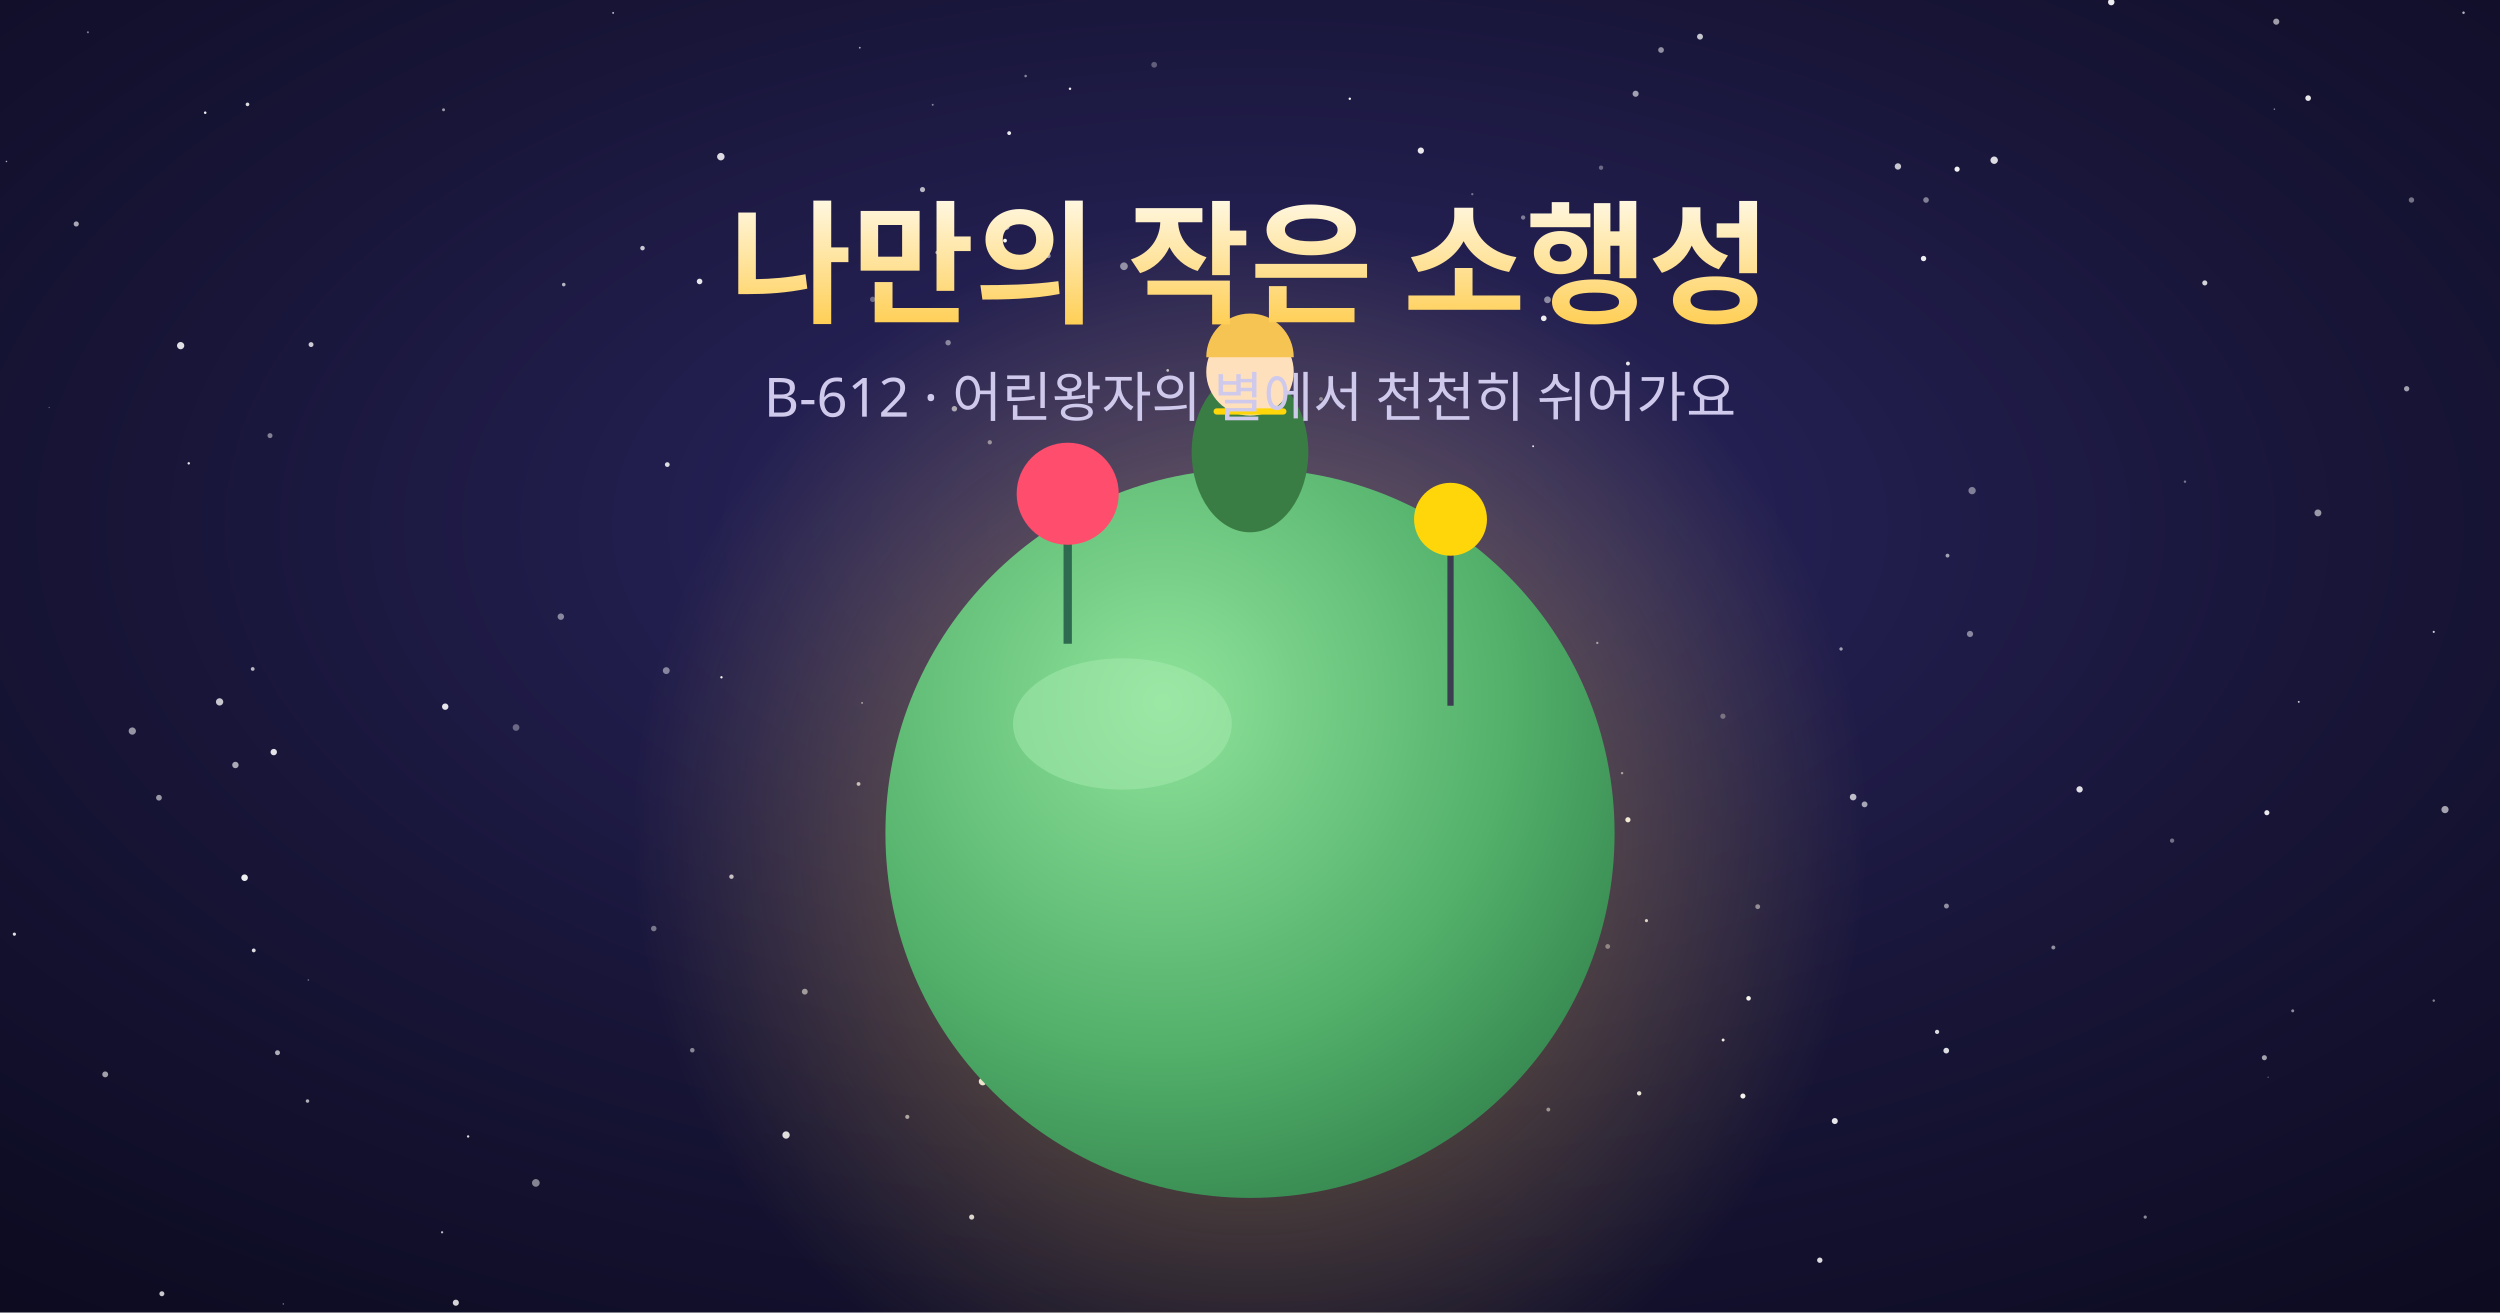
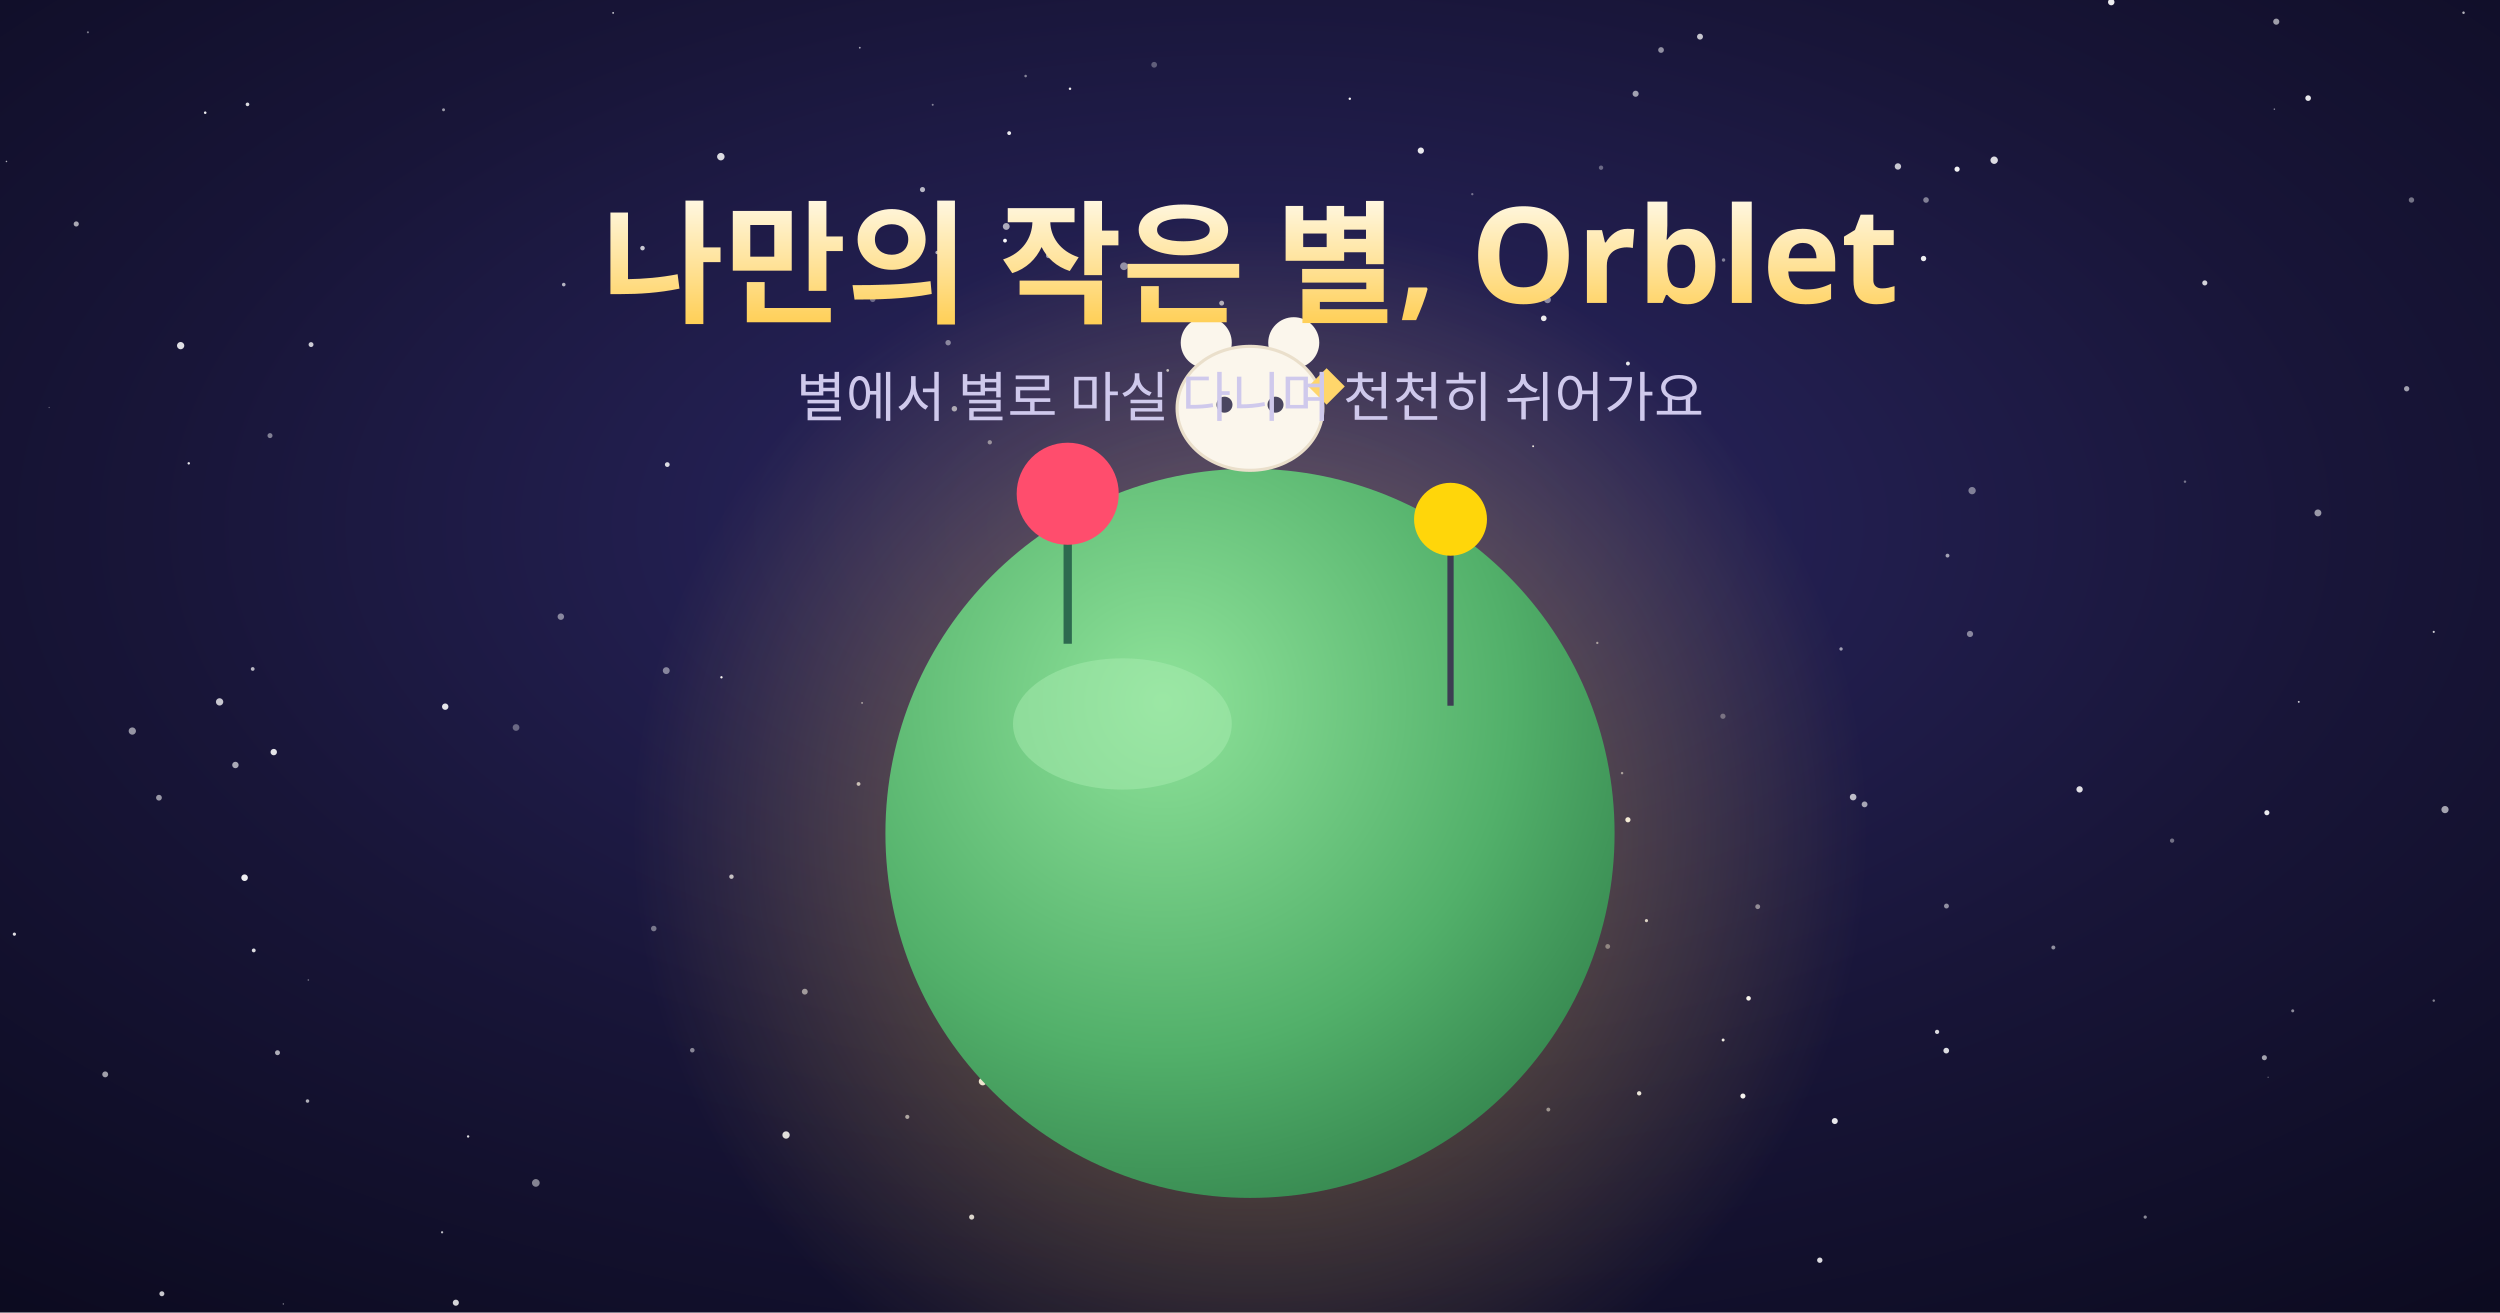
<svg xmlns="http://www.w3.org/2000/svg" width="1200" height="630" viewBox="0 0 1200 630">
  <defs>
    <radialGradient id="sky" cx="50%" cy="40%" r="80%">
      <stop offset="0%" stop-color="#2c2866" />
      <stop offset="55%" stop-color="#181538" />
      <stop offset="100%" stop-color="#0b0a1e" />
    </radialGradient>
    <radialGradient id="planet" cx="38%" cy="32%" r="80%">
      <stop offset="0%" stop-color="#8fe39a" />
      <stop offset="60%" stop-color="#52b06a" />
      <stop offset="100%" stop-color="#2f7d49" />
    </radialGradient>
    <radialGradient id="glow" cx="50%" cy="50%" r="50%">
      <stop offset="0%" stop-color="#ffcf56" stop-opacity="0.5" />
      <stop offset="100%" stop-color="#ffcf56" stop-opacity="0" />
    </radialGradient>
    <linearGradient id="title" x1="0" y1="0" x2="0" y2="1">
      <stop offset="0%" stop-color="#fff7e0" />
      <stop offset="100%" stop-color="#ffcf56" />
    </linearGradient>
  </defs>
  <rect width="1200" height="630" fill="url(#sky)" />
  <circle cx="518.7" cy="281.6" r="0.75" fill="#fff" opacity="0.57" />
  <circle cx="572.1" cy="562.0" r="1.69" fill="#fff" opacity="0.54" />
  <circle cx="531.4" cy="489.1" r="0.60" fill="#fff" opacity="0.54" />
  <circle cx="735.9" cy="214.2" r="0.46" fill="#fff" opacity="0.94" />
  <circle cx="247.7" cy="349.2" r="1.62" fill="#fff" opacity="0.34" />
  <circle cx="586.4" cy="145.5" r="1.18" fill="#fff" opacity="0.63" />
  <circle cx="117.4" cy="421.3" r="1.59" fill="#fff" opacity="0.93" />
  <circle cx="778.6" cy="371.1" r="0.59" fill="#fff" opacity="0.53" />
  <circle cx="458.1" cy="196.2" r="1.32" fill="#fff" opacity="0.60" />
  <circle cx="466.4" cy="584.2" r="1.23" fill="#fff" opacity="0.83" />
  <circle cx="377.3" cy="544.8" r="1.77" fill="#fff" opacity="0.86" />
  <circle cx="768.5" cy="80.5" r="1.05" fill="#fff" opacity="0.34" />
  <circle cx="121.8" cy="456.2" r="0.93" fill="#fff" opacity="0.85" />
  <circle cx="335.8" cy="135.1" r="1.35" fill="#fff" opacity="0.89" />
  <circle cx="42.2" cy="15.5" r="0.49" fill="#fff" opacity="0.45" />
  <circle cx="722.4" cy="473.7" r="0.74" fill="#fff" opacity="0.98" />
  <circle cx="257.2" cy="567.8" r="1.85" fill="#fff" opacity="0.48" />
  <circle cx="294.3" cy="6.2" r="0.44" fill="#fff" opacity="0.83" />
  <circle cx="985.6" cy="454.8" r="0.96" fill="#fff" opacity="0.52" />
  <circle cx="269.2" cy="296.0" r="1.56" fill="#fff" opacity="0.47" />
  <circle cx="454.8" cy="102.0" r="1.19" fill="#fff" opacity="0.58" />
  <circle cx="63.5" cy="350.9" r="1.75" fill="#fff" opacity="0.55" />
  <circle cx="498.4" cy="461.9" r="0.84" fill="#fff" opacity="0.44" />
  <circle cx="836.6" cy="526.1" r="1.22" fill="#fff" opacity="0.96" />
  <circle cx="554.0" cy="31.1" r="1.39" fill="#fff" opacity="0.30" />
  <circle cx="816.0" cy="17.6" r="1.43" fill="#fff" opacity="0.75" />
  <circle cx="319.8" cy="321.9" r="1.66" fill="#fff" opacity="0.46" />
  <circle cx="710.7" cy="280.9" r="1.05" fill="#fff" opacity="0.74" />
  <circle cx="1092.6" cy="10.4" r="1.48" fill="#fff" opacity="0.59" />
  <circle cx="889.5" cy="382.6" r="1.59" fill="#fff" opacity="0.71" />
  <circle cx="786.8" cy="524.8" r="1.05" fill="#fff" opacity="0.90" />
  <circle cx="492.3" cy="36.5" r="0.62" fill="#fff" opacity="0.47" />
  <circle cx="785.1" cy="45.0" r="1.47" fill="#fff" opacity="0.59" />
  <circle cx="1155.2" cy="186.6" r="1.28" fill="#fff" opacity="0.60" />
  <circle cx="129.6" cy="209.1" r="1.21" fill="#fff" opacity="0.45" />
  <circle cx="513.6" cy="42.6" r="0.60" fill="#fff" opacity="0.91" />
  <circle cx="1173.6" cy="388.6" r="1.74" fill="#fff" opacity="0.61" />
  <circle cx="634.1" cy="191.5" r="0.93" fill="#fff" opacity="0.40" />
  <circle cx="351.1" cy="420.8" r="1.07" fill="#fff" opacity="0.73" />
  <circle cx="50.5" cy="515.7" r="1.42" fill="#fff" opacity="0.60" />
  <circle cx="998.2" cy="378.9" r="1.53" fill="#fff" opacity="0.86" />
  <circle cx="320.3" cy="223.0" r="1.15" fill="#fff" opacity="0.84" />
  <circle cx="1058.3" cy="135.8" r="1.23" fill="#fff" opacity="0.81" />
  <circle cx="790.3" cy="441.9" r="0.77" fill="#fff" opacity="0.81" />
  <circle cx="923.3" cy="124.1" r="1.29" fill="#fff" opacity="0.92" />
  <circle cx="839.3" cy="479.2" r="1.10" fill="#fff" opacity="0.97" />
  <circle cx="682.0" cy="72.3" r="1.51" fill="#fff" opacity="0.90" />
  <circle cx="212.2" cy="591.5" r="0.54" fill="#fff" opacity="0.73" />
  <circle cx="680.5" cy="530.1" r="1.21" fill="#fff" opacity="0.70" />
  <circle cx="147.6" cy="528.5" r="0.85" fill="#fff" opacity="0.66" />
  <circle cx="1086.9" cy="507.7" r="1.22" fill="#fff" opacity="0.61" />
  <circle cx="653.5" cy="407.5" r="0.52" fill="#fff" opacity="0.68" />
  <circle cx="934.2" cy="504.3" r="1.37" fill="#fff" opacity="0.85" />
  <circle cx="731.1" cy="104.4" r="1.04" fill="#fff" opacity="0.42" />
  <circle cx="519.9" cy="256.7" r="0.67" fill="#fff" opacity="0.87" />
  <circle cx="750.5" cy="357.6" r="0.68" fill="#fff" opacity="0.38" />
  <circle cx="1088.1" cy="390.1" r="1.23" fill="#fff" opacity="0.91" />
  <circle cx="570.7" cy="248.4" r="0.80" fill="#fff" opacity="0.36" />
  <circle cx="1042.6" cy="403.5" r="1.04" fill="#fff" opacity="0.39" />
  <circle cx="23.6" cy="195.6" r="0.32" fill="#fff" opacity="0.35" />
  <circle cx="503.2" cy="122.8" r="1.12" fill="#fff" opacity="0.55" />
  <circle cx="447.7" cy="50.3" r="0.48" fill="#fff" opacity="0.46" />
  <circle cx="77.7" cy="621.0" r="1.20" fill="#fff" opacity="0.77" />
  <circle cx="524.9" cy="479.8" r="1.27" fill="#fff" opacity="0.60" />
  <circle cx="346.0" cy="75.2" r="1.79" fill="#fff" opacity="0.84" />
  <circle cx="121.3" cy="321.1" r="0.91" fill="#fff" opacity="0.69" />
  <circle cx="843.7" cy="435.2" r="1.17" fill="#fff" opacity="0.48" />
  <circle cx="939.4" cy="81.2" r="1.25" fill="#fff" opacity="0.94" />
  <circle cx="471.7" cy="519.1" r="1.88" fill="#fff" opacity="0.91" />
  <circle cx="797.3" cy="24.0" r="1.38" fill="#fff" opacity="0.52" />
  <circle cx="895.0" cy="386.1" r="1.40" fill="#fff" opacity="0.61" />
  <circle cx="934.8" cy="266.7" r="0.93" fill="#fff" opacity="0.59" />
  <circle cx="3.1" cy="77.5" r="0.38" fill="#fff" opacity="0.66" />
  <circle cx="133.2" cy="505.3" r="1.19" fill="#fff" opacity="0.66" />
  <circle cx="924.5" cy="96.0" r="1.35" fill="#fff" opacity="0.45" />
  <circle cx="346.3" cy="325.1" r="0.56" fill="#fff" opacity="0.99" />
  <circle cx="728.9" cy="309.0" r="0.99" fill="#fff" opacity="0.45" />
  <circle cx="412.7" cy="22.9" r="0.45" fill="#fff" opacity="0.63" />
  <circle cx="663.2" cy="460.4" r="0.56" fill="#fff" opacity="0.51" />
  <circle cx="483.0" cy="108.7" r="1.65" fill="#fff" opacity="0.64" />
  <circle cx="631.1" cy="269.7" r="0.71" fill="#fff" opacity="0.72" />
  <circle cx="771.7" cy="454.3" r="1.16" fill="#fff" opacity="0.40" />
  <circle cx="224.7" cy="545.5" r="0.58" fill="#fff" opacity="0.85" />
  <circle cx="118.8" cy="50.1" r="0.88" fill="#fff" opacity="0.84" />
  <circle cx="742.8" cy="143.9" r="1.64" fill="#fff" opacity="0.48" />
  <circle cx="449.8" cy="121.2" r="0.82" fill="#fff" opacity="0.64" />
  <circle cx="647.9" cy="47.4" r="0.58" fill="#fff" opacity="0.95" />
  <circle cx="827.3" cy="124.8" r="0.83" fill="#fff" opacity="0.44" />
  <circle cx="86.7" cy="165.9" r="1.75" fill="#fff" opacity="0.86" />
  <circle cx="1088.7" cy="517.1" r="0.35" fill="#fff" opacity="0.33" />
  <circle cx="468.2" cy="477.0" r="1.71" fill="#fff" opacity="0.77" />
  <circle cx="148.0" cy="470.4" r="0.40" fill="#fff" opacity="0.40" />
  <circle cx="683.4" cy="374.1" r="0.58" fill="#fff" opacity="0.97" />
  <circle cx="1029.7" cy="584.2" r="0.78" fill="#fff" opacity="0.51" />
  <circle cx="1168.2" cy="480.3" r="0.59" fill="#fff" opacity="0.47" />
  <circle cx="549.3" cy="499.6" r="1.06" fill="#fff" opacity="0.69" />
  <circle cx="641.6" cy="299.1" r="0.67" fill="#fff" opacity="0.61" />
  <circle cx="827.0" cy="343.8" r="1.26" fill="#fff" opacity="0.33" />
  <circle cx="1112.6" cy="246.2" r="1.67" fill="#fff" opacity="0.56" />
  <circle cx="1103.4" cy="336.9" r="0.46" fill="#fff" opacity="0.78" />
  <circle cx="136.0" cy="625.9" r="0.34" fill="#fff" opacity="0.53" />
  <circle cx="694.7" cy="346.8" r="1.22" fill="#fff" opacity="0.54" />
  <circle cx="946.6" cy="235.5" r="1.76" fill="#fff" opacity="0.44" />
  <circle cx="567.2" cy="400.3" r="1.57" fill="#fff" opacity="0.98" />
  <circle cx="213.7" cy="339.2" r="1.54" fill="#fff" opacity="0.89" />
  <circle cx="633.3" cy="425.3" r="0.96" fill="#fff" opacity="0.43" />
  <circle cx="313.8" cy="445.7" r="1.33" fill="#fff" opacity="0.41" />
  <circle cx="560.5" cy="177.8" r="0.67" fill="#fff" opacity="0.70" />
  <circle cx="36.6" cy="107.5" r="1.24" fill="#fff" opacity="0.63" />
  <circle cx="149.3" cy="165.4" r="1.18" fill="#fff" opacity="0.78" />
  <circle cx="1100.5" cy="485.2" r="0.73" fill="#fff" opacity="0.51" />
  <circle cx="880.7" cy="538.1" r="1.45" fill="#fff" opacity="0.90" />
  <circle cx="212.9" cy="52.7" r="0.71" fill="#fff" opacity="0.57" />
  <circle cx="883.7" cy="311.5" r="0.81" fill="#fff" opacity="0.58" />
  <circle cx="957.2" cy="76.9" r="1.78" fill="#fff" opacity="0.85" />
  <circle cx="683.2" cy="436.8" r="1.79" fill="#fff" opacity="0.42" />
  <circle cx="911.0" cy="79.9" r="1.54" fill="#fff" opacity="0.76" />
  <circle cx="522.4" cy="449.5" r="1.63" fill="#fff" opacity="0.84" />
  <circle cx="90.6" cy="222.4" r="0.59" fill="#fff" opacity="0.88" />
  <circle cx="455.1" cy="164.5" r="1.31" fill="#fff" opacity="0.45" />
  <circle cx="484.4" cy="63.9" r="0.93" fill="#fff" opacity="0.91" />
  <circle cx="308.4" cy="119.1" r="1.09" fill="#fff" opacity="0.76" />
  <circle cx="873.5" cy="604.9" r="1.29" fill="#fff" opacity="0.85" />
  <circle cx="766.7" cy="308.6" r="0.56" fill="#fff" opacity="0.53" />
  <circle cx="270.6" cy="136.6" r="0.87" fill="#fff" opacity="0.67" />
  <circle cx="539.5" cy="127.8" r="1.85" fill="#fff" opacity="0.50" />
  <circle cx="98.5" cy="54.1" r="0.62" fill="#fff" opacity="0.92" />
  <circle cx="482.4" cy="115.5" r="0.92" fill="#fff" opacity="0.98" />
  <circle cx="743.2" cy="532.6" r="0.94" fill="#fff" opacity="0.50" />
  <circle cx="523.0" cy="298.4" r="0.50" fill="#fff" opacity="0.55" />
  <circle cx="105.4" cy="336.9" r="1.76" fill="#fff" opacity="0.76" />
  <circle cx="1168.2" cy="303.3" r="0.51" fill="#fff" opacity="0.80" />
  <circle cx="442.8" cy="91.0" r="1.24" fill="#fff" opacity="0.68" />
  <circle cx="475.1" cy="212.3" r="1.04" fill="#fff" opacity="0.47" />
  <circle cx="131.4" cy="361.0" r="1.54" fill="#fff" opacity="0.88" />
  <circle cx="945.6" cy="304.3" r="1.49" fill="#fff" opacity="0.48" />
  <circle cx="1182.5" cy="6.1" r="0.61" fill="#fff" opacity="0.69" />
  <circle cx="412.1" cy="376.3" r="0.92" fill="#fff" opacity="0.71" />
  <circle cx="934.3" cy="434.9" r="1.18" fill="#fff" opacity="0.52" />
  <circle cx="218.8" cy="625.3" r="1.47" fill="#fff" opacity="0.82" />
  <circle cx="418.9" cy="143.7" r="1.31" fill="#fff" opacity="0.33" />
  <circle cx="1157.5" cy="96.0" r="1.30" fill="#fff" opacity="0.41" />
  <circle cx="113.0" cy="367.2" r="1.55" fill="#fff" opacity="0.63" />
  <circle cx="781.4" cy="174.5" r="0.95" fill="#fff" opacity="0.90" />
  <circle cx="76.3" cy="382.9" r="1.39" fill="#fff" opacity="0.56" />
  <circle cx="827.1" cy="499.2" r="0.71" fill="#fff" opacity="0.92" />
  <circle cx="1013.4" cy="1.0" r="1.56" fill="#fff" opacity="0.92" />
  <circle cx="6.9" cy="448.4" r="0.78" fill="#fff" opacity="0.86" />
  <circle cx="1107.9" cy="47.1" r="1.36" fill="#fff" opacity="0.90" />
  <circle cx="741.0" cy="152.8" r="1.36" fill="#fff" opacity="0.92" />
  <circle cx="929.8" cy="495.3" r="1.02" fill="#fff" opacity="0.84" />
  <circle cx="781.4" cy="393.5" r="1.25" fill="#fff" opacity="0.94" />
  <circle cx="332.3" cy="504.1" r="1.10" fill="#fff" opacity="0.48" />
  <circle cx="611.6" cy="338.3" r="1.48" fill="#fff" opacity="0.75" />
  <circle cx="1091.7" cy="52.4" r="0.38" fill="#fff" opacity="0.52" />
  <circle cx="435.5" cy="536.1" r="1.00" fill="#fff" opacity="0.60" />
  <circle cx="706.7" cy="93.2" r="0.55" fill="#fff" opacity="0.38" />
  <circle cx="1048.8" cy="231.2" r="0.59" fill="#fff" opacity="0.41" />
  <circle cx="386.3" cy="476.0" r="1.41" fill="#fff" opacity="0.54" />
  <circle cx="413.8" cy="337.4" r="0.47" fill="#fff" opacity="0.51" />
  <circle cx="600" cy="400" r="297.5" fill="url(#glow)" />
  <circle cx="600" cy="400" r="175" fill="url(#planet)" />
  <ellipse cx="538.75" cy="347.5" rx="52.5" ry="31.5" fill="#a7ecb0" opacity="0.5" />
  <g transform="translate(512.5,239)">
    <rect x="-2" y="0" width="4" height="70" fill="#2d6a4f" />
    <circle cx="0" cy="-2" r="24.5" fill="#ff4d6d" />
  </g>
  <g transform="translate(696.25,251.25)">
    <rect x="-1.5" y="0" width="3" height="87.5" fill="#3d3d52" />
    <circle cx="0" cy="-2" r="17.5" fill="#ffd60a" />
  </g>
  <g transform="translate(600,223)">
-     <ellipse cx="0" cy="-6" rx="28" ry="38.5" fill="#3a7d44" />
-     <circle cx="0" cy="-44.5" r="21" fill="#ffe0bd" />
-     <path d="M -21 -51.5 a 21 21 0 0 1 42 0 z" fill="#f6c453" />
-     <rect x="-17.5" y="-27" width="35" height="3" rx="1.5" fill="#ffd60a" />
+     <circle cx="-21" cy="-58.5" r="12.25" fill="#FBF6EC" />
+     <circle cx="21" cy="-58.5" r="12.25" fill="#FBF6EC" />
+     <ellipse cx="0" cy="-27" rx="35" ry="29.75" fill="#FBF6EC" stroke="#EADFCB" stroke-width="1.5" />
+     <circle cx="-12.25" cy="-28.75" r="3.85" fill="#4A4660" />
+     <circle cx="12.25" cy="-28.75" r="3.85" fill="#4A4660" />
+     <path d="M 28 -37.5 l 8.75 -8.75 l 8.75 8.75 l -8.75 8.75 z" fill="#FFD66B" />
  </g>
-   <text x="600" y="150" text-anchor="middle" font-family="'Apple SD Gothic Neo','Noto Sans KR',sans-serif" font-size="64" font-weight="800" fill="url(#title)">나만의 작은 소행성</text>
-   <text x="600" y="200" text-anchor="middle" font-family="'Apple SD Gothic Neo','Noto Sans KR',sans-serif" font-size="26" fill="#cfc9ec">B-612 · 어린왕자의 별에서 천천히 쉬어가요</text>
+   <text x="600" y="150" text-anchor="middle" font-family="'Apple SD Gothic Neo','Noto Sans KR',sans-serif" font-size="64" font-weight="800" fill="url(#title)">나만의 작은 별, Orblet</text>
+   <text x="600" y="200" text-anchor="middle" font-family="'Apple SD Gothic Neo','Noto Sans KR',sans-serif" font-size="26" fill="#cfc9ec">별에서 별로 마실 다니며 천천히 쉬어가요</text>
</svg>
